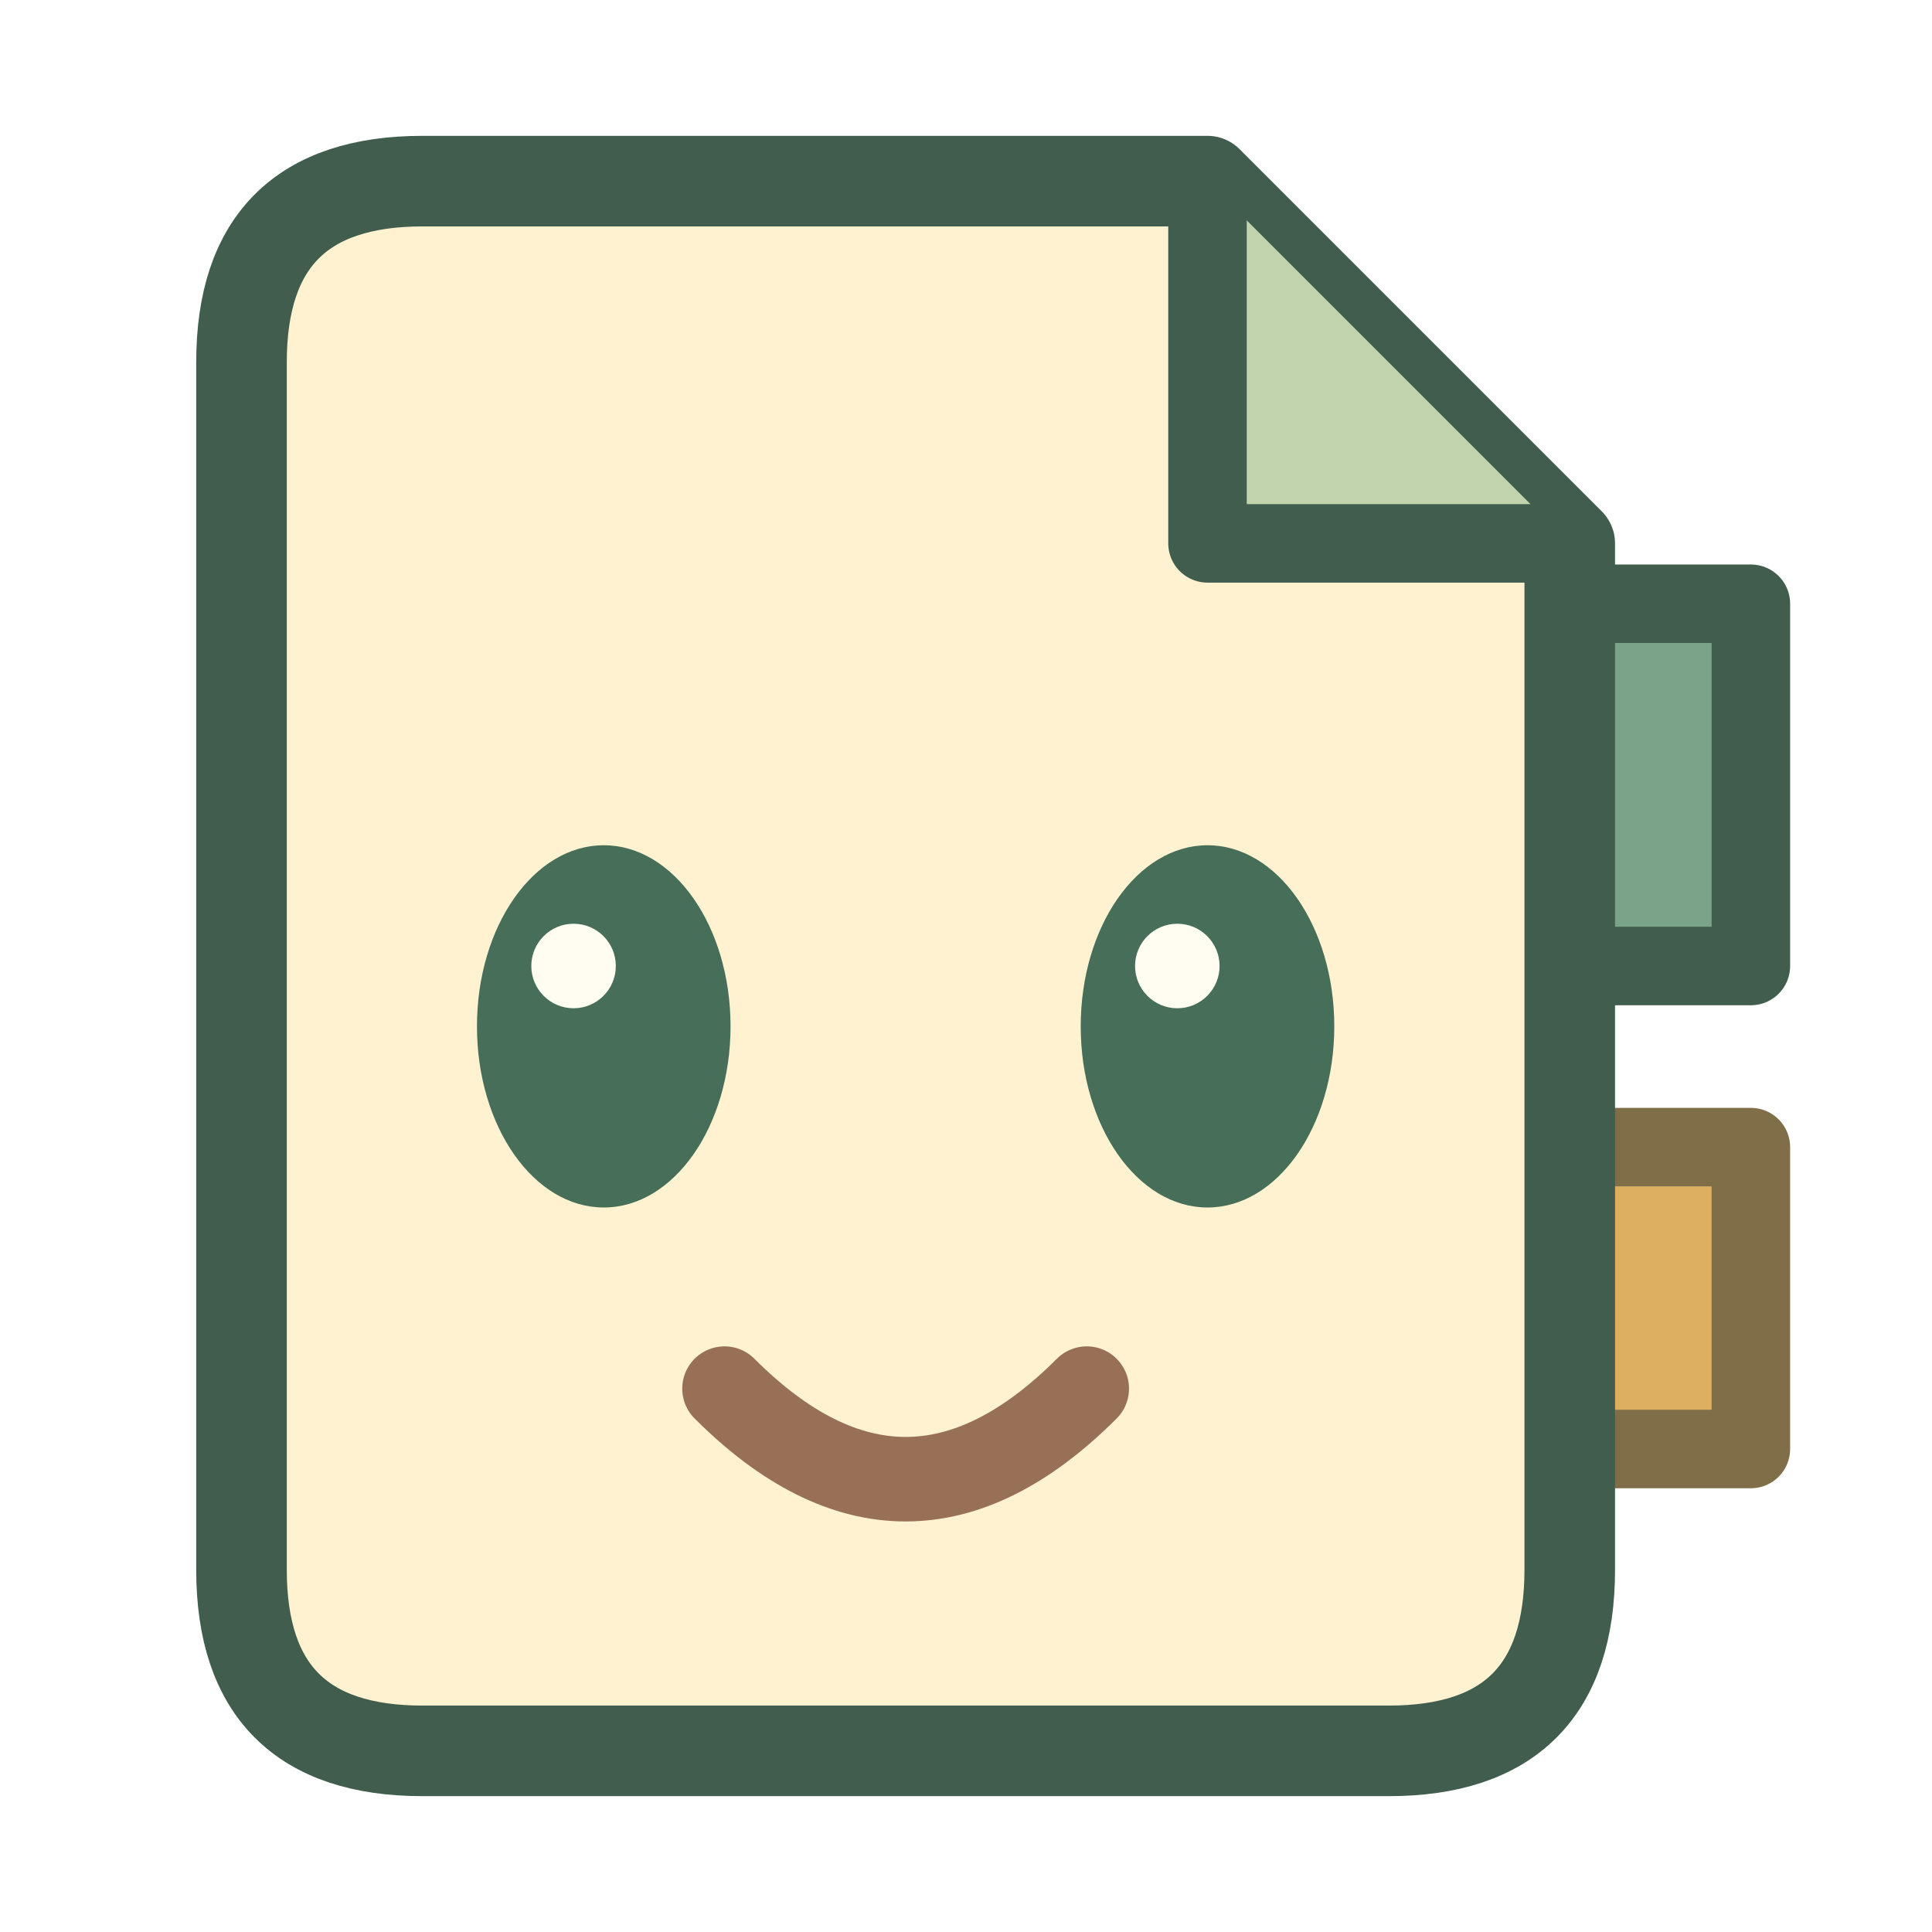
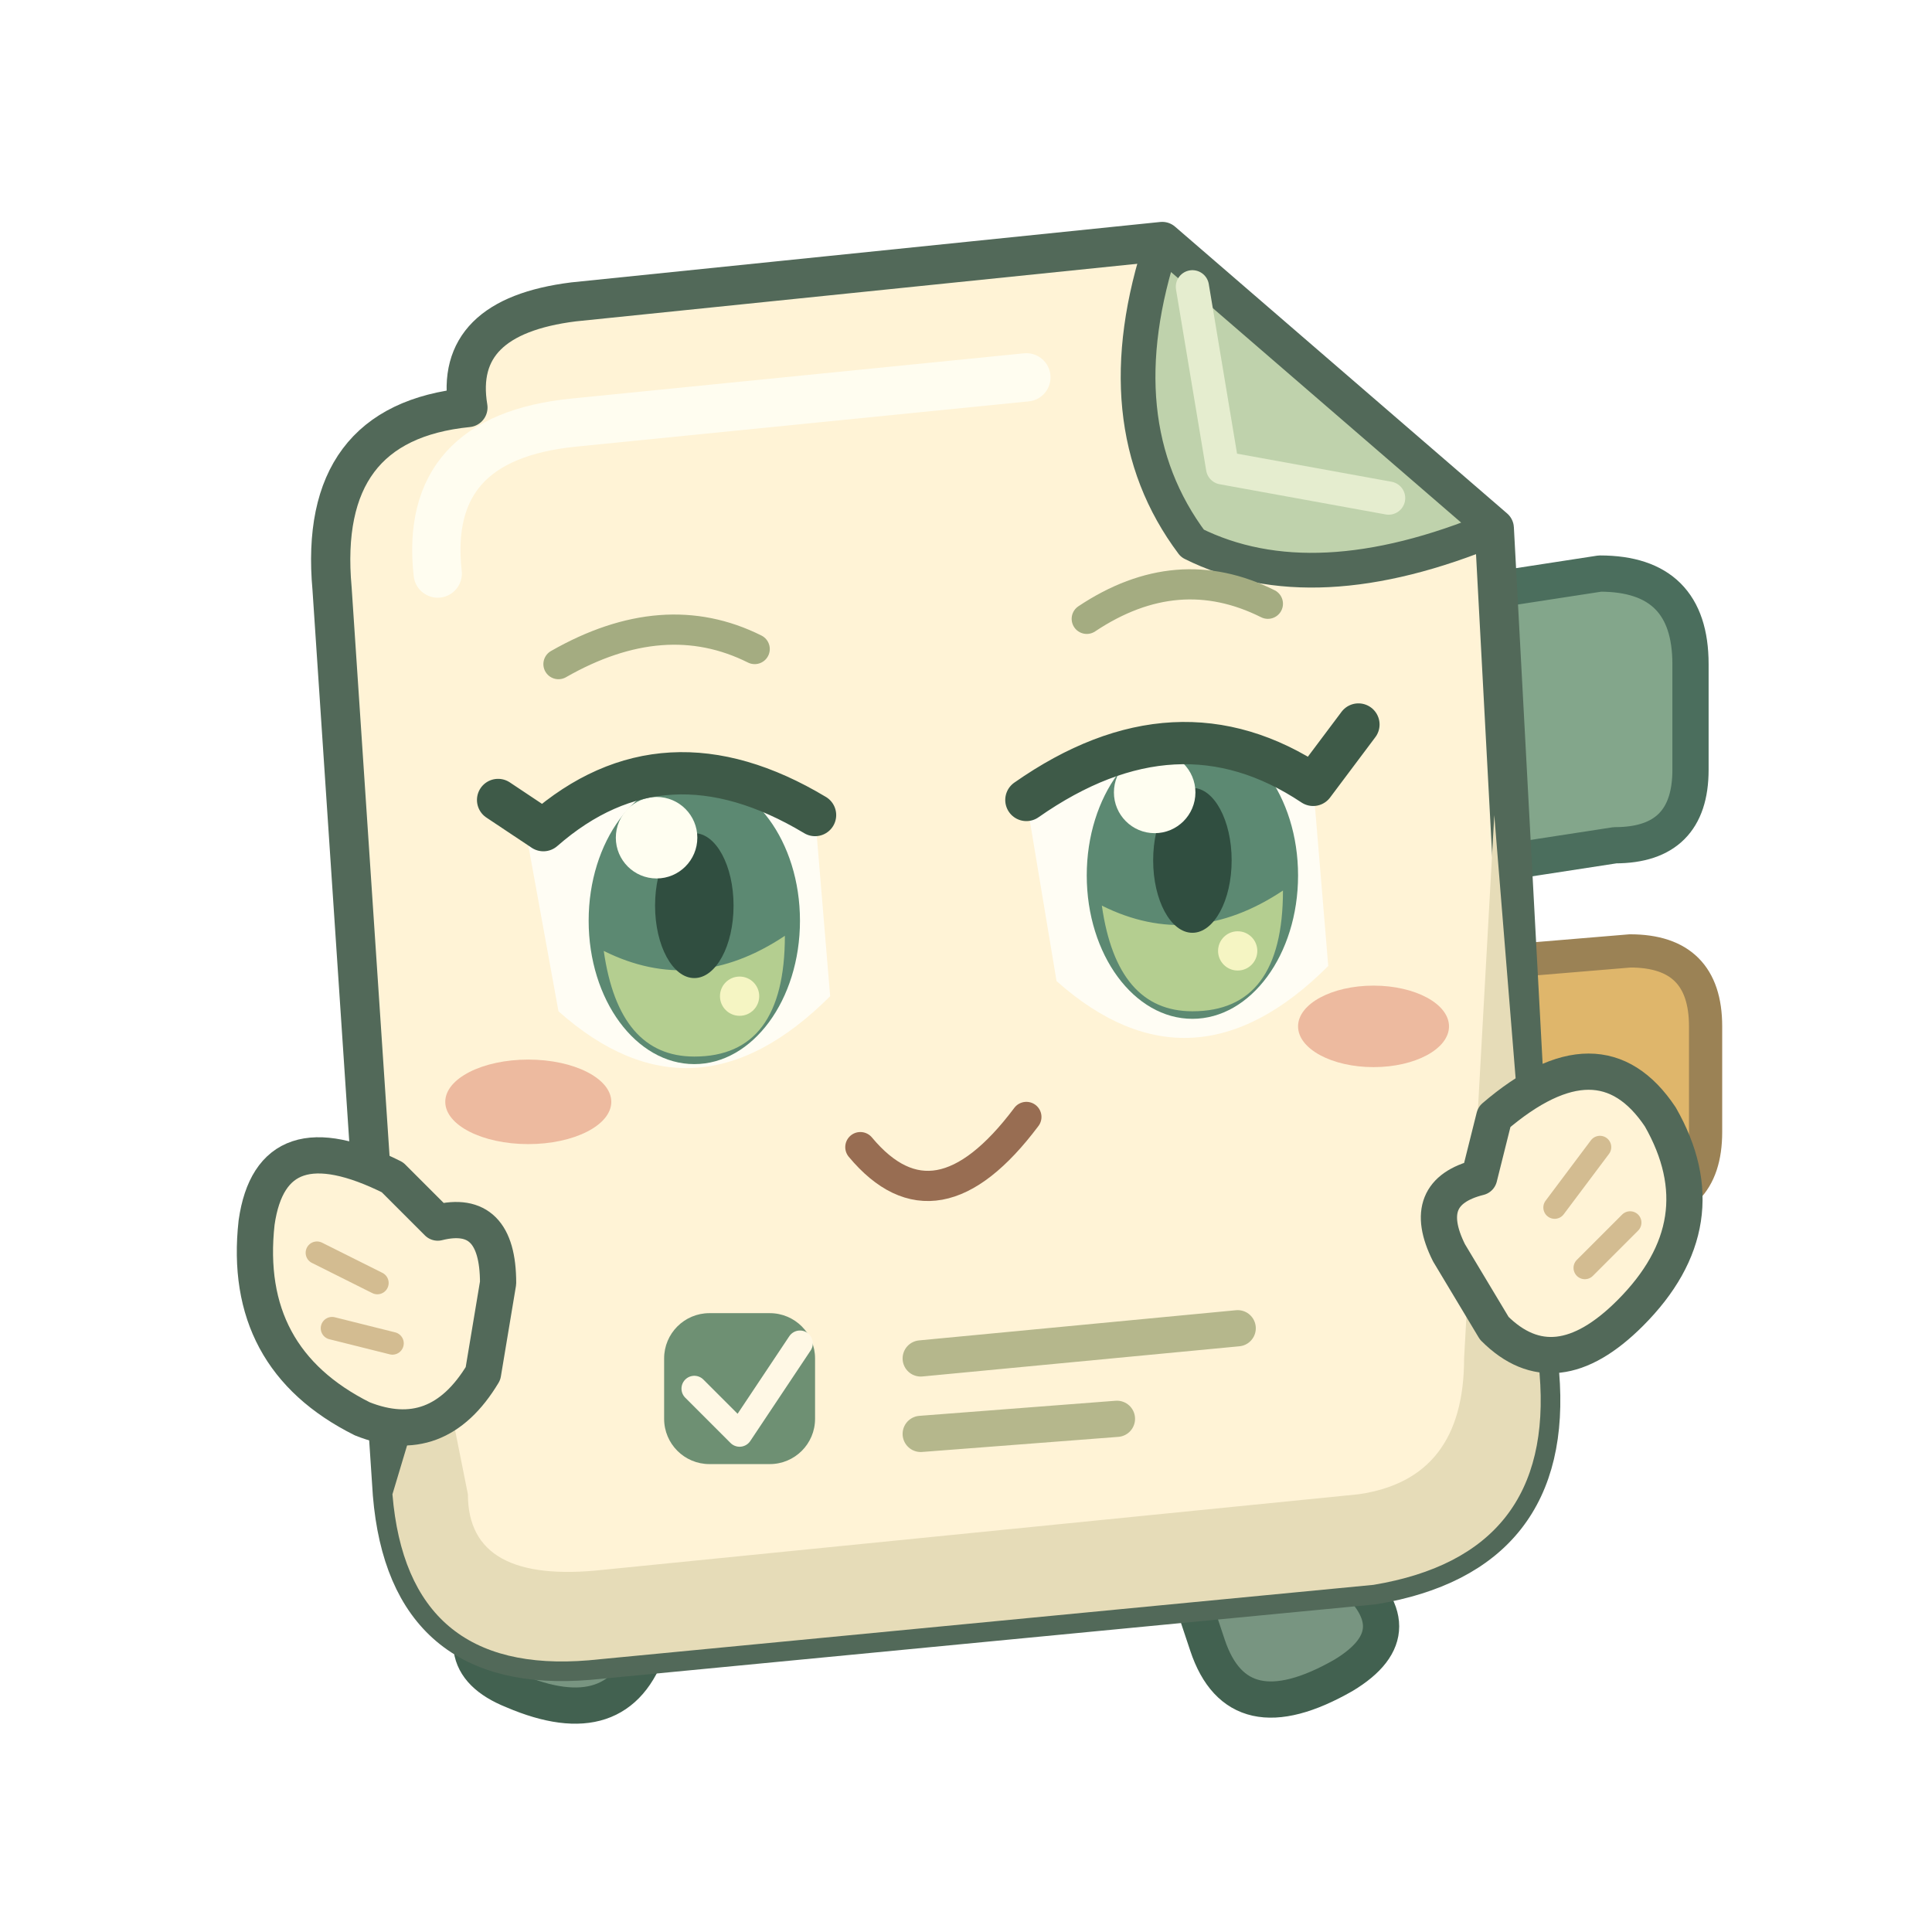
- <svg xmlns="http://www.w3.org/2000/svg" width="32" height="32" viewBox="0 0 32 32">
+ <svg xmlns="http://www.w3.org/2000/svg" width="128" height="128" viewBox="0 0 128 128">
  <g stroke-linecap="round" stroke-linejoin="round">
-     <path d="M25 10H29V16H25" fill="#7ba389" stroke="#405d4e" stroke-width="1.3" />
-     <path d="M25 19H29V24H25" fill="#dcaf61" stroke="#806e48" stroke-width="1.3" />
-     <path d="M7 3H20L26 9V26Q26 29 23 29H7Q4 29 4 26V6Q4 3 7 3Z" fill="#fff2d1" stroke="#405d4e" stroke-width="1.5" />
-     <path d="M20 3V9H26" fill="#c1d4ad" stroke="#405d4e" stroke-width="1.3" />
-     <ellipse cx="10" cy="17" rx="2.1" ry="3" fill="#466e58" />
-     <ellipse cx="20" cy="17" rx="2.1" ry="3" fill="#466e58" />
-     <circle cx="9.5" cy="16" r="0.7" fill="#fffdf1" />
-     <circle cx="19.5" cy="16" r="0.7" fill="#fffdf1" />
-     <path d="M12 23Q15 26 18 23" fill="none" stroke="#987055" stroke-width="1.4" />
+     <path d="M93 40L106 38Q112 38 112 44V51Q112 56 107 56L94 58Z" fill="#83a68b" stroke="#4b6e5d" stroke-width="2.4" />
+     <path d="M96 64L108 63Q113 63 113 68V75Q113 80 108 80L94 82Z" fill="#dfb66b" stroke="#9b8255" stroke-width="2.2" />
+     <path d="M43 98L43 109Q41 115 34 112Q29 110 33 105L37 99M77 100L80 109Q82 115 89 111Q94 108 89 104L85 98" fill="#789581" stroke="#426150" stroke-width="2.4" />
+     <path d="M31 27Q30 21 38 20L77 16L99 35L102 91Q103 103 91 105L39 110Q27 111 26 99L22 39Q21 28 31 27Z" fill="#fff3d6" stroke="#526959" stroke-width="2.6" />
+     <path d="M29 89L31 99Q31 105 40 104L90 99Q97 98 97 90L99 54L102 91Q103 103 91 105L39 110Q27 111 26 99Z" fill="#e6dcb8" />
+     <path d="M29 38Q28 29 38 28L68 25" fill="none" stroke="#fffdf0" stroke-width="3.2" />
+     <path d="M77 16Q73 28 79 36Q87 40 99 35Z" fill="#bfd2ac" stroke="#526959" stroke-width="2.3" />
+     <path d="M79 19L81 31L92 33" fill="none" stroke="#e5edcf" stroke-width="2.2" />
+     <path d="M35 56Q43 48 54 54L55 66Q46 75 37 67ZM68 53Q78 46 87 52L88 64Q79 73 70 65Z" fill="#fffdf4" />
+     <ellipse cx="46" cy="61" rx="7" ry="9.5" fill="#5c8972" />
+     <ellipse cx="79" cy="58" rx="7" ry="9.5" fill="#5c8972" />
+     <path d="M40 63Q46 66 52 62Q52 70 46 70Q41 70 40 63M73 60Q79 63 85 59Q85 67 79 67Q74 67 73 60" fill="#b4ce90" />
+     <ellipse cx="46" cy="60" rx="2.6" ry="4.8" fill="#304e40" />
+     <ellipse cx="79" cy="57" rx="2.6" ry="4.8" fill="#304e40" />
+     <circle cx="43.5" cy="55.5" r="2.7" fill="#fffef1" />
+     <circle cx="76.5" cy="52.5" r="2.7" fill="#fffef1" />
+     <circle cx="49" cy="66" r="1.3" fill="#f5f5c3" />
+     <circle cx="82" cy="63" r="1.3" fill="#f5f5c3" />
+     <path d="M33 53L36 55Q44 48 54 54M68 53Q78 46 87 52L90 48" fill="none" stroke="#3e5a48" stroke-width="2.8" />
+     <path d="M37 44Q44 40 50 43M72 41Q78 37 84 40" fill="none" stroke="#a4ac81" stroke-width="2" />
+     <ellipse cx="35" cy="73" rx="5.5" ry="2.8" fill="#edba9f" />
+     <ellipse cx="91" cy="68" rx="5" ry="2.7" fill="#edba9f" />
+     <path d="M57 76Q62 82 68 74" fill="none" stroke="#986d52" stroke-width="2" />
+     <rect x="44" y="87" width="10" height="10" rx="3" fill="#6e9073" />
+     <path d="M46 92L49 95L53 89" fill="none" stroke="#fff8e5" stroke-width="1.7" />
+     <path d="M61 90L82 88M61 95L74 94" fill="none" stroke="#b5b78c" stroke-width="2.4" />
+     <path d="M26 78Q18 74 17 81Q16 90 24 94Q29 96 32 91L33 85Q33 80 29 81Z" fill="#fff3d6" stroke="#526959" stroke-width="2.4" />
+     <path d="M21 83L25 85M22 88L26 89" fill="none" stroke="#d3bc91" stroke-width="1.5" />
+     <path d="M99 74Q106 68 110 74Q114 81 108 87Q103 92 99 88L96 83Q94 79 98 78Z" fill="#fff3d6" stroke="#526959" stroke-width="2.4" />
+     <path d="M106 76L103 80M108 81L105 84" fill="none" stroke="#d3bc91" stroke-width="1.5" />
  </g>
</svg>
